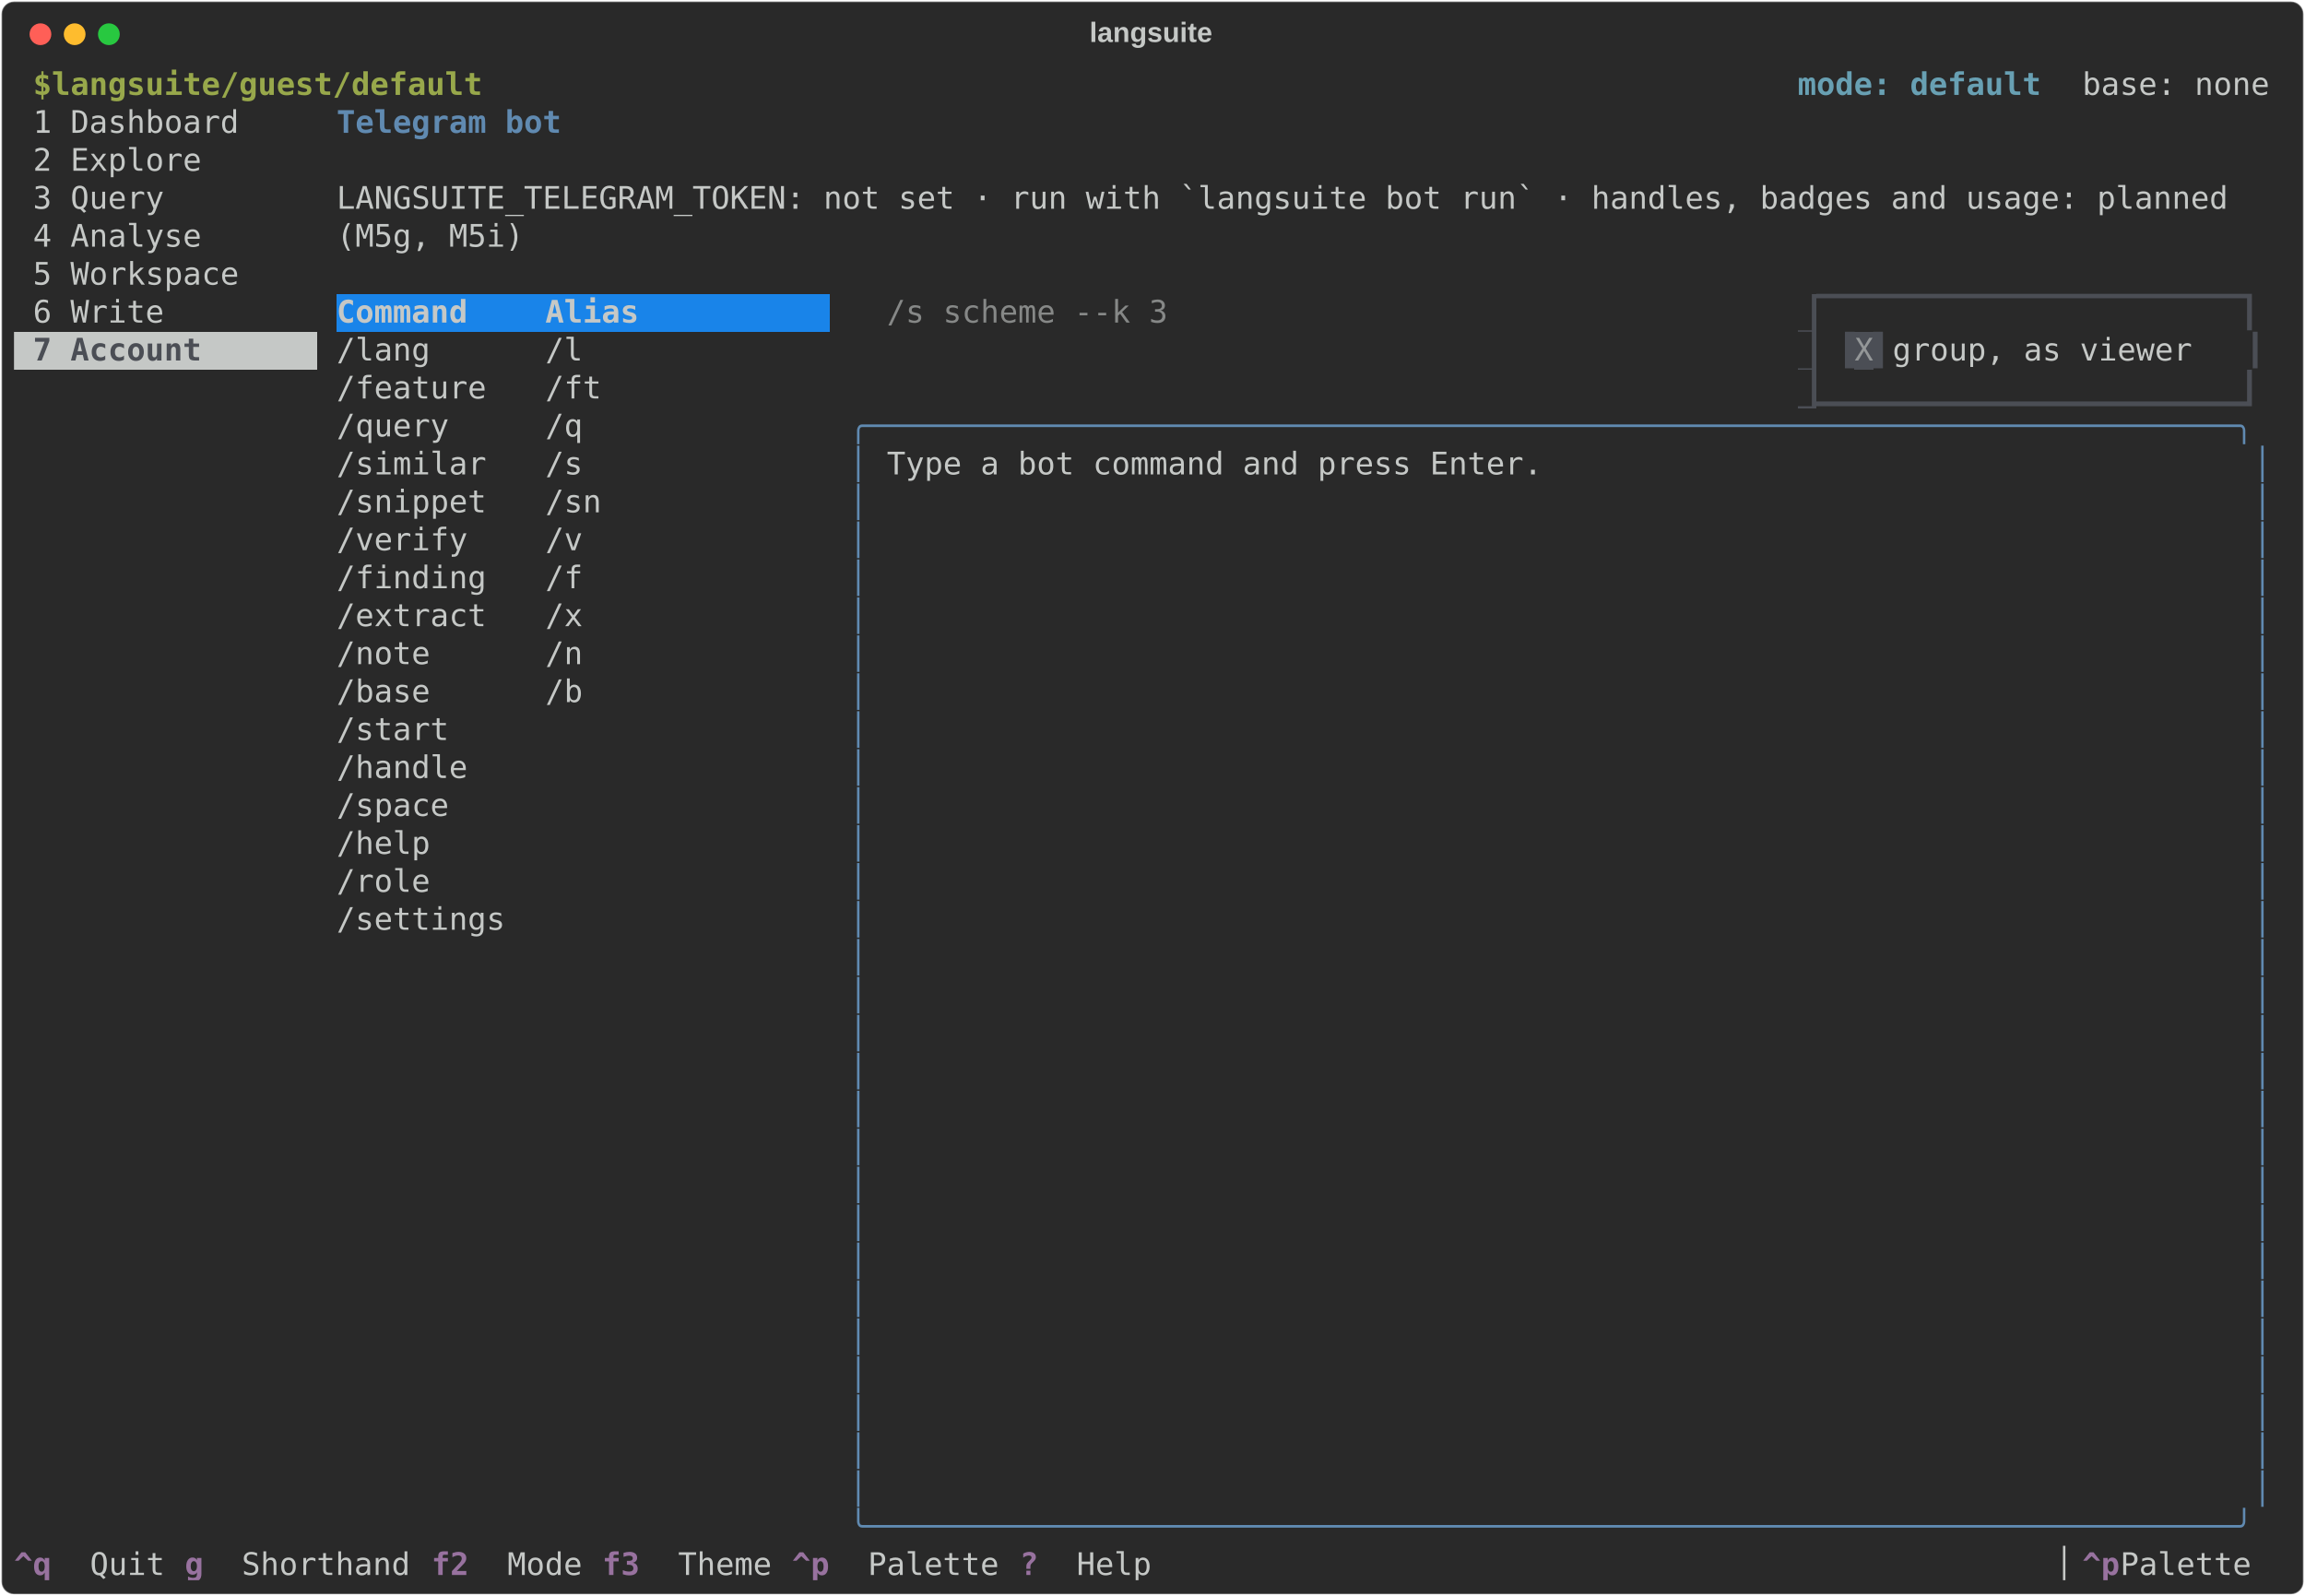
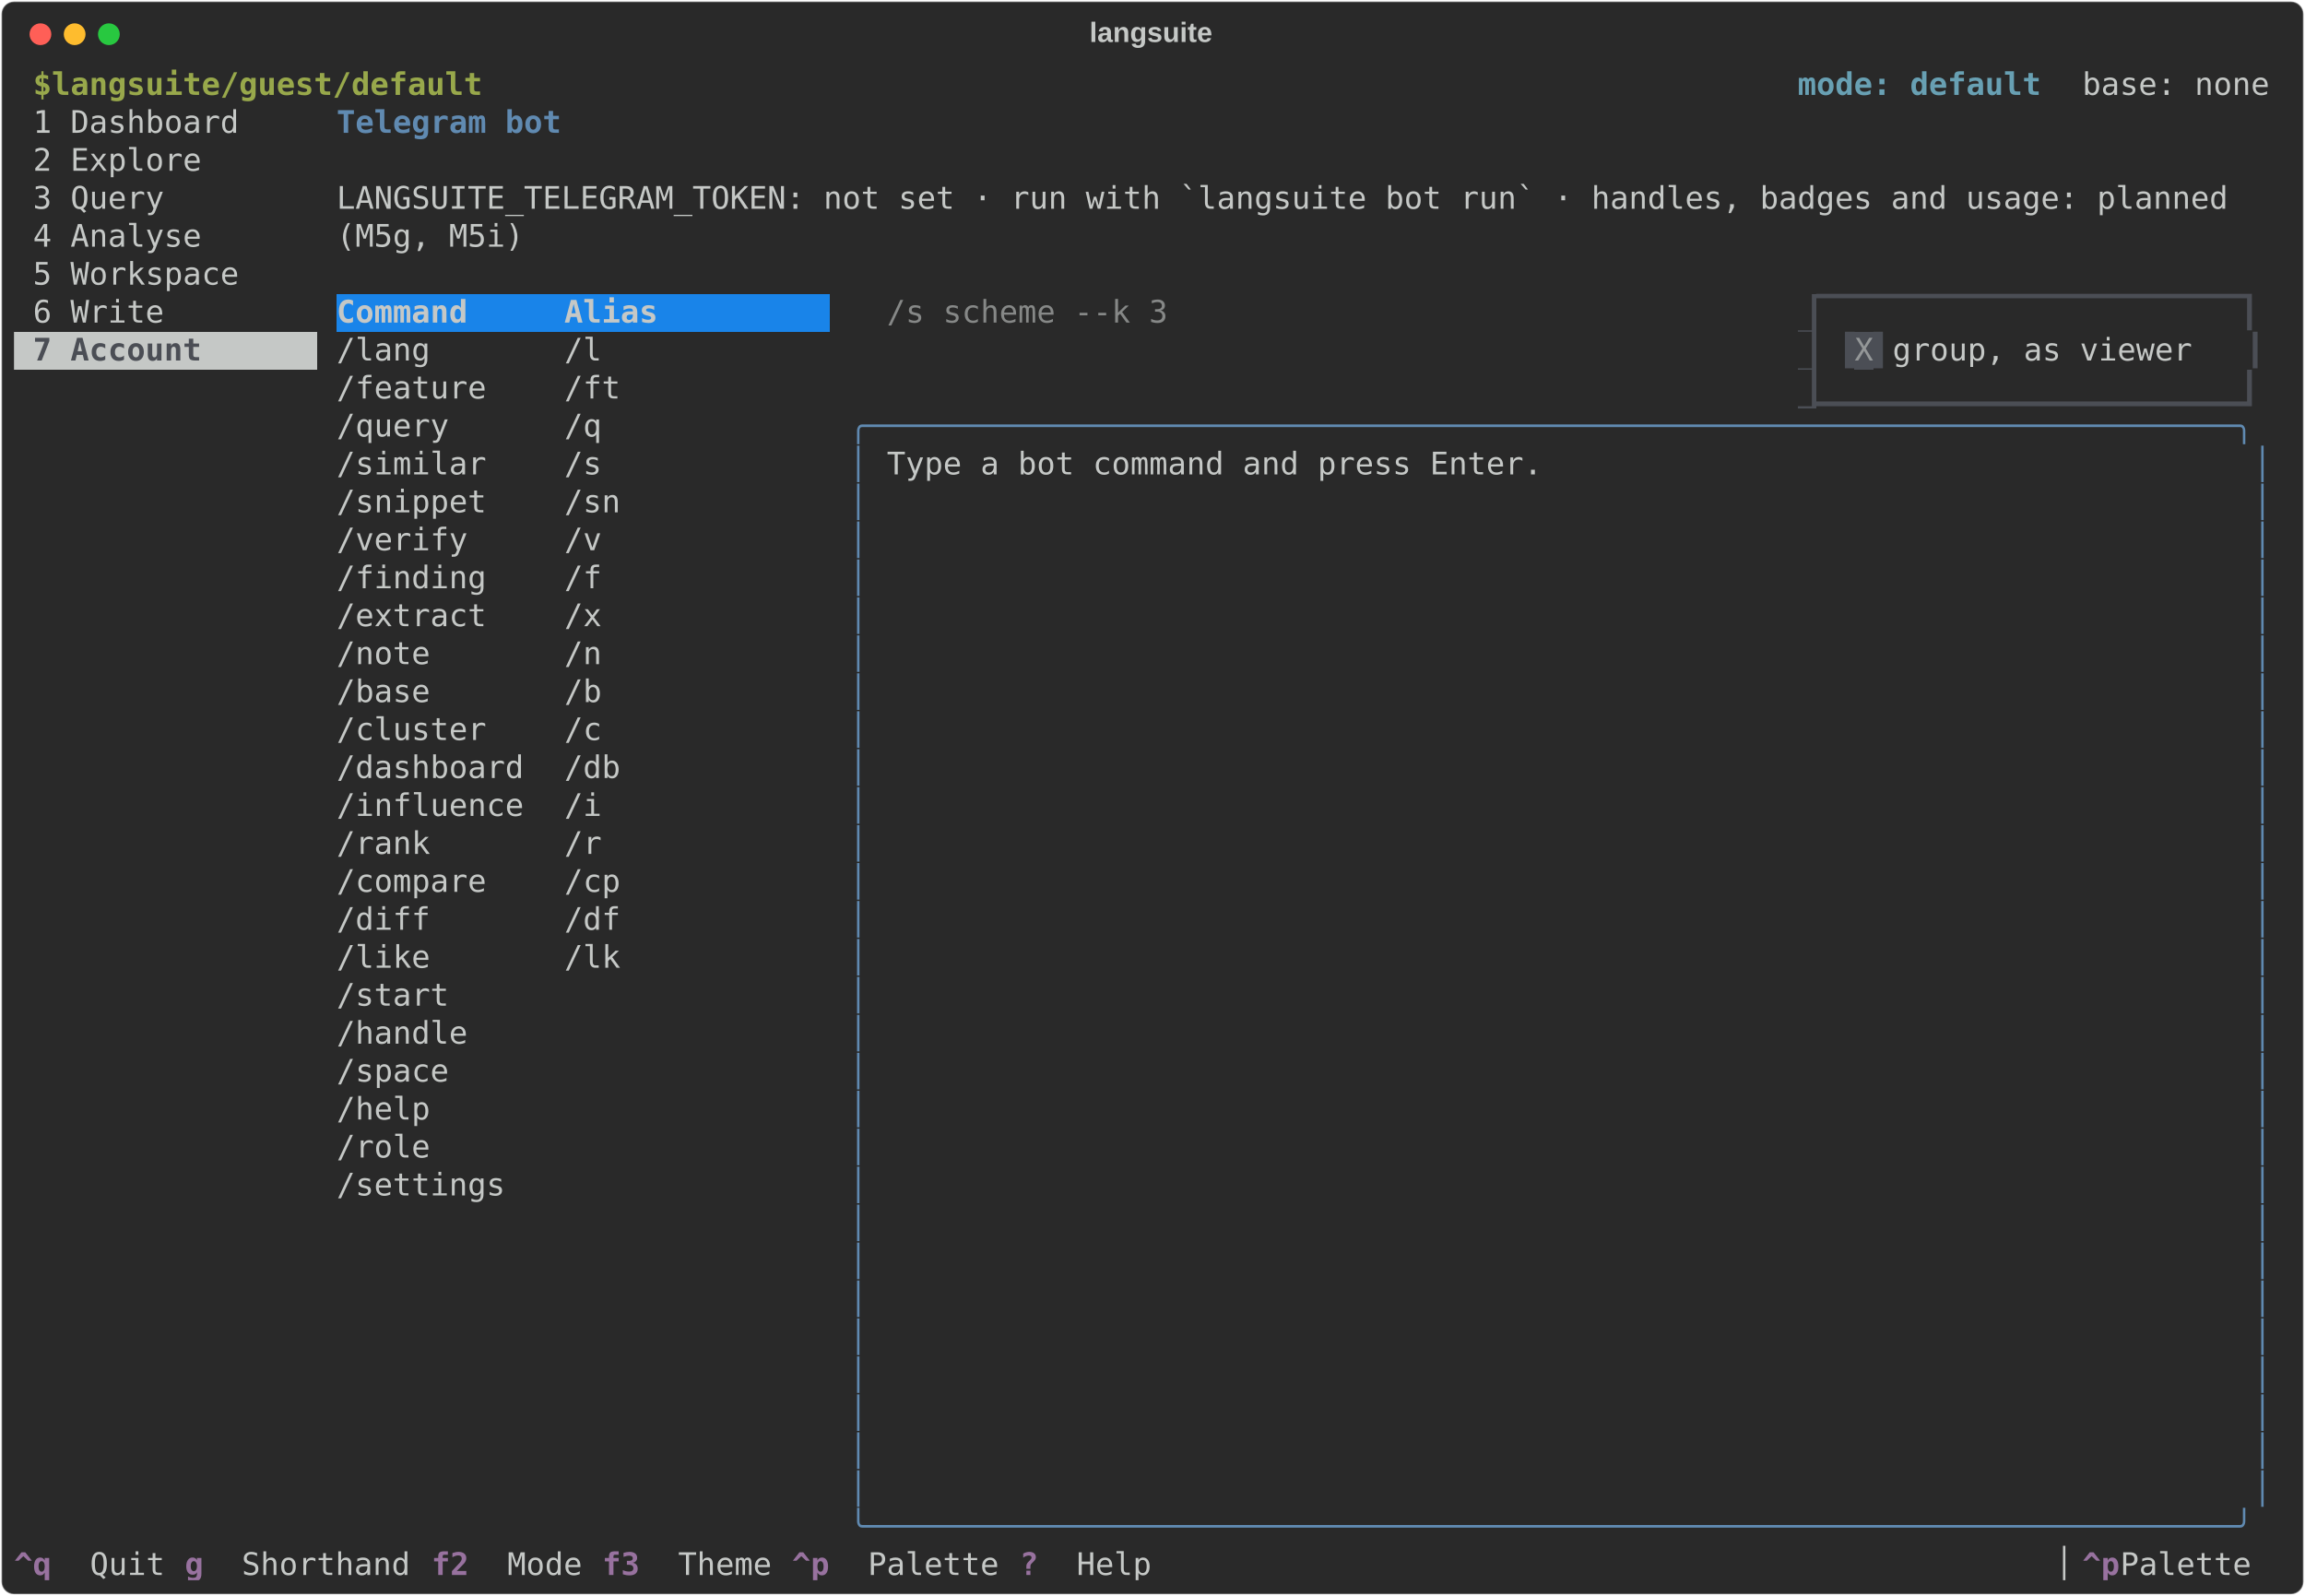
<svg xmlns="http://www.w3.org/2000/svg" class="rich-terminal" viewBox="0 0 1482 1026.0">
  <style>

    @font-face {
        font-family: "Fira Code";
        src: local("FiraCode-Regular"),
                url("https://cdnjs.cloudflare.com/ajax/libs/firacode/6.2.0/woff2/FiraCode-Regular.woff2") format("woff2"),
                url("https://cdnjs.cloudflare.com/ajax/libs/firacode/6.2.0/woff/FiraCode-Regular.woff") format("woff");
        font-style: normal;
        font-weight: 400;
    }
    @font-face {
        font-family: "Fira Code";
        src: local("FiraCode-Bold"),
                url("https://cdnjs.cloudflare.com/ajax/libs/firacode/6.2.0/woff2/FiraCode-Bold.woff2") format("woff2"),
                url("https://cdnjs.cloudflare.com/ajax/libs/firacode/6.2.0/woff/FiraCode-Bold.woff") format("woff");
        font-style: bold;
        font-weight: 700;
    }

    .terminal-matrix {
        font-family: Fira Code, monospace;
        font-size: 20px;
        line-height: 24.4px;
        font-variant-east-asian: full-width;
    }

    .terminal-title {
        font-size: 18px;
        font-weight: bold;
        font-family: arial;
    }

    .terminal-r1 { fill: #c5c8c6 }
.terminal-r2 { fill: #98a84b;font-weight: bold }
.terminal-r3 { fill: #68a0b3;font-weight: bold }
.terminal-r4 { fill: #608ab1;font-weight: bold }
.terminal-r5 { fill: #c5c8c6;font-weight: bold }
.terminal-r6 { fill: #868887 }
.terminal-r7 { fill: #292929 }
.terminal-r8 { fill: #4b4e55 }
.terminal-r9 { fill: #4b4e55;font-weight: bold }
.terminal-r10 { fill: #949798 }
.terminal-r11 { fill: #608ab1 }
.terminal-r12 { fill: #98729f;font-weight: bold }
    </style>
  <defs>
    <clipPath id="terminal-clip-terminal">
      <rect x="0" y="0" width="1463.0" height="975.0" />
    </clipPath>
    <clipPath id="terminal-line-0">
      <rect x="0" y="1.5" width="1464" height="24.65" />
    </clipPath>
    <clipPath id="terminal-line-1">
      <rect x="0" y="25.9" width="1464" height="24.65" />
    </clipPath>
    <clipPath id="terminal-line-2">
      <rect x="0" y="50.3" width="1464" height="24.65" />
    </clipPath>
    <clipPath id="terminal-line-3">
      <rect x="0" y="74.7" width="1464" height="24.65" />
    </clipPath>
    <clipPath id="terminal-line-4">
      <rect x="0" y="99.1" width="1464" height="24.65" />
    </clipPath>
    <clipPath id="terminal-line-5">
      <rect x="0" y="123.5" width="1464" height="24.65" />
    </clipPath>
    <clipPath id="terminal-line-6">
      <rect x="0" y="147.9" width="1464" height="24.65" />
    </clipPath>
    <clipPath id="terminal-line-7">
      <rect x="0" y="172.3" width="1464" height="24.65" />
    </clipPath>
    <clipPath id="terminal-line-8">
      <rect x="0" y="196.7" width="1464" height="24.65" />
    </clipPath>
    <clipPath id="terminal-line-9">
      <rect x="0" y="221.1" width="1464" height="24.65" />
    </clipPath>
    <clipPath id="terminal-line-10">
      <rect x="0" y="245.5" width="1464" height="24.65" />
    </clipPath>
    <clipPath id="terminal-line-11">
      <rect x="0" y="269.9" width="1464" height="24.65" />
    </clipPath>
    <clipPath id="terminal-line-12">
      <rect x="0" y="294.3" width="1464" height="24.65" />
    </clipPath>
    <clipPath id="terminal-line-13">
      <rect x="0" y="318.7" width="1464" height="24.65" />
    </clipPath>
    <clipPath id="terminal-line-14">
      <rect x="0" y="343.1" width="1464" height="24.65" />
    </clipPath>
    <clipPath id="terminal-line-15">
      <rect x="0" y="367.5" width="1464" height="24.65" />
    </clipPath>
    <clipPath id="terminal-line-16">
      <rect x="0" y="391.9" width="1464" height="24.65" />
    </clipPath>
    <clipPath id="terminal-line-17">
      <rect x="0" y="416.3" width="1464" height="24.65" />
    </clipPath>
    <clipPath id="terminal-line-18">
      <rect x="0" y="440.7" width="1464" height="24.65" />
    </clipPath>
    <clipPath id="terminal-line-19">
      <rect x="0" y="465.1" width="1464" height="24.65" />
    </clipPath>
    <clipPath id="terminal-line-20">
      <rect x="0" y="489.5" width="1464" height="24.65" />
    </clipPath>
    <clipPath id="terminal-line-21">
      <rect x="0" y="513.9" width="1464" height="24.65" />
    </clipPath>
    <clipPath id="terminal-line-22">
      <rect x="0" y="538.3" width="1464" height="24.65" />
    </clipPath>
    <clipPath id="terminal-line-23">
      <rect x="0" y="562.7" width="1464" height="24.65" />
    </clipPath>
    <clipPath id="terminal-line-24">
      <rect x="0" y="587.1" width="1464" height="24.65" />
    </clipPath>
    <clipPath id="terminal-line-25">
      <rect x="0" y="611.5" width="1464" height="24.65" />
    </clipPath>
    <clipPath id="terminal-line-26">
      <rect x="0" y="635.9" width="1464" height="24.65" />
    </clipPath>
    <clipPath id="terminal-line-27">
      <rect x="0" y="660.3" width="1464" height="24.65" />
    </clipPath>
    <clipPath id="terminal-line-28">
      <rect x="0" y="684.7" width="1464" height="24.65" />
    </clipPath>
    <clipPath id="terminal-line-29">
      <rect x="0" y="709.1" width="1464" height="24.65" />
    </clipPath>
    <clipPath id="terminal-line-30">
      <rect x="0" y="733.5" width="1464" height="24.65" />
    </clipPath>
    <clipPath id="terminal-line-31">
      <rect x="0" y="757.9" width="1464" height="24.65" />
    </clipPath>
    <clipPath id="terminal-line-32">
      <rect x="0" y="782.3" width="1464" height="24.65" />
    </clipPath>
    <clipPath id="terminal-line-33">
      <rect x="0" y="806.7" width="1464" height="24.65" />
    </clipPath>
    <clipPath id="terminal-line-34">
      <rect x="0" y="831.1" width="1464" height="24.65" />
    </clipPath>
    <clipPath id="terminal-line-35">
      <rect x="0" y="855.5" width="1464" height="24.65" />
    </clipPath>
    <clipPath id="terminal-line-36">
      <rect x="0" y="879.9" width="1464" height="24.65" />
    </clipPath>
    <clipPath id="terminal-line-37">
      <rect x="0" y="904.3" width="1464" height="24.65" />
    </clipPath>
    <clipPath id="terminal-line-38">
      <rect x="0" y="928.7" width="1464" height="24.65" />
    </clipPath>
  </defs>
  <rect fill="#292929" stroke="rgba(255,255,255,0.35)" stroke-width="1" x="1" y="1" width="1480" height="1024" rx="8" />
  <text class="terminal-title" fill="#c5c8c6" text-anchor="middle" x="740" y="27">langsuite</text>
  <g transform="translate(26,22)">
    <circle cx="0" cy="0" r="7" fill="#ff5f57" />
    <circle cx="22" cy="0" r="7" fill="#febc2e" />
    <circle cx="44" cy="0" r="7" fill="#28c840" />
  </g>
  <g transform="translate(9, 41)" clip-path="url(#terminal-clip-terminal)">
-     <rect fill="#1984e9" x="207.4" y="147.9" width="134.2" height="24.65" shape-rendering="crispEdges" />
-     <rect fill="#1984e9" x="341.6" y="147.9" width="85.4" height="24.65" shape-rendering="crispEdges" />
-     <rect fill="#1984e9" x="427" y="147.9" width="97.6" height="24.65" shape-rendering="crispEdges" />
+     <rect fill="#1984e9" x="207.4" y="147.9" width="146.4" height="24.65" shape-rendering="crispEdges" />
+     <rect fill="#1984e9" x="353.8" y="147.9" width="85.4" height="24.65" shape-rendering="crispEdges" />
+     <rect fill="#1984e9" x="439.2" y="147.9" width="85.4" height="24.65" shape-rendering="crispEdges" />
    <rect fill="#4b4e55" x="1146.8" y="147.9" width="12.2" height="24.65" shape-rendering="crispEdges" />
    <rect fill="#c5c8c6" x="0" y="172.3" width="12.2" height="24.65" shape-rendering="crispEdges" />
    <rect fill="#c5c8c6" x="12.2" y="172.3" width="109.8" height="24.65" shape-rendering="crispEdges" />
    <rect fill="#c5c8c6" x="122" y="172.3" width="73.2" height="24.65" shape-rendering="crispEdges" />
    <rect fill="#4b4e55" x="1146.8" y="172.3" width="12.2" height="24.65" shape-rendering="crispEdges" />
    <rect fill="#4b4e55" x="1183.4" y="172.3" width="12.2" height="24.65" shape-rendering="crispEdges" />
    <rect fill="#4b4e55" x="1146.8" y="196.7" width="12.2" height="24.65" shape-rendering="crispEdges" />
    <g class="terminal-matrix">
      <text class="terminal-r2" x="12.2" y="20" textLength="292.8" clip-path="url(#terminal-line-0)">$langsuite/guest/default</text>
      <text class="terminal-r3" x="1146.8" y="20" textLength="158.6" clip-path="url(#terminal-line-0)">mode: default</text>
      <text class="terminal-r1" x="1329.8" y="20" textLength="122" clip-path="url(#terminal-line-0)">base: none</text>
      <text class="terminal-r1" x="1464" y="20" textLength="12.2" clip-path="url(#terminal-line-0)">
</text>
      <text class="terminal-r1" x="12.2" y="44.4" textLength="134.2" clip-path="url(#terminal-line-1)">1 Dashboard</text>
      <text class="terminal-r4" x="207.4" y="44.4" textLength="146.4" clip-path="url(#terminal-line-1)">Telegram bot</text>
      <text class="terminal-r1" x="1464" y="44.4" textLength="12.2" clip-path="url(#terminal-line-1)">
</text>
      <text class="terminal-r1" x="12.2" y="68.8" textLength="109.8" clip-path="url(#terminal-line-2)">2 Explore</text>
      <text class="terminal-r1" x="1464" y="68.8" textLength="12.2" clip-path="url(#terminal-line-2)">
</text>
      <text class="terminal-r1" x="12.2" y="93.2" textLength="85.4" clip-path="url(#terminal-line-3)">3 Query</text>
      <text class="terminal-r1" x="207.4" y="93.2" textLength="1232.2" clip-path="url(#terminal-line-3)">LANGSUITE_TELEGRAM_TOKEN: not set · run with `langsuite bot run` · handles, badges and usage: planned</text>
      <text class="terminal-r1" x="1464" y="93.2" textLength="12.2" clip-path="url(#terminal-line-3)">
</text>
      <text class="terminal-r1" x="12.2" y="117.6" textLength="109.8" clip-path="url(#terminal-line-4)">4 Analyse</text>
      <text class="terminal-r1" x="207.4" y="117.6" textLength="122" clip-path="url(#terminal-line-4)">(M5g, M5i)</text>
      <text class="terminal-r1" x="1464" y="117.6" textLength="12.2" clip-path="url(#terminal-line-4)">
</text>
      <text class="terminal-r1" x="12.2" y="142" textLength="134.2" clip-path="url(#terminal-line-5)">5 Workspace</text>
      <text class="terminal-r1" x="1464" y="142" textLength="12.2" clip-path="url(#terminal-line-5)">
</text>
      <text class="terminal-r1" x="12.2" y="166.4" textLength="85.4" clip-path="url(#terminal-line-6)">6 Write</text>
-       <text class="terminal-r5" x="207.4" y="166.4" textLength="134.2" clip-path="url(#terminal-line-6)"> Command   </text>
-       <text class="terminal-r5" x="341.6" y="166.4" textLength="85.4" clip-path="url(#terminal-line-6)"> Alias </text>
+       <text class="terminal-r5" x="207.4" y="166.4" textLength="146.4" clip-path="url(#terminal-line-6)"> Command    </text>
+       <text class="terminal-r5" x="353.8" y="166.4" textLength="85.4" clip-path="url(#terminal-line-6)"> Alias </text>
      <text class="terminal-r6" x="561.2" y="166.4" textLength="183" clip-path="url(#terminal-line-6)">/s scheme --k 3</text>
      <text class="terminal-r7" x="1146.8" y="166.4" textLength="12.2" clip-path="url(#terminal-line-6)">▊</text>
      <text class="terminal-r8" x="1159" y="166.4" textLength="292.8" clip-path="url(#terminal-line-6)">▔▔▔▔▔▔▔▔▔▔▔▔▔▔▔▔▔▔▔▔▔▔▔▎</text>
      <text class="terminal-r1" x="1464" y="166.4" textLength="12.2" clip-path="url(#terminal-line-6)">
</text>
      <text class="terminal-r9" x="12.2" y="190.8" textLength="109.8" clip-path="url(#terminal-line-7)">7 Account</text>
-       <text class="terminal-r1" x="207.4" y="190.8" textLength="134.2" clip-path="url(#terminal-line-7)"> /lang     </text>
-       <text class="terminal-r1" x="341.6" y="190.8" textLength="85.4" clip-path="url(#terminal-line-7)"> /l    </text>
+       <text class="terminal-r1" x="207.4" y="190.8" textLength="146.4" clip-path="url(#terminal-line-7)"> /lang      </text>
+       <text class="terminal-r1" x="353.8" y="190.8" textLength="85.4" clip-path="url(#terminal-line-7)"> /l    </text>
      <text class="terminal-r7" x="1146.8" y="190.8" textLength="12.2" clip-path="url(#terminal-line-7)">▊</text>
      <text class="terminal-r8" x="1171.2" y="190.8" textLength="12.2" clip-path="url(#terminal-line-7)">▐</text>
      <text class="terminal-r10" x="1183.4" y="190.8" textLength="12.2" clip-path="url(#terminal-line-7)">X</text>
      <text class="terminal-r8" x="1195.6" y="190.8" textLength="12.2" clip-path="url(#terminal-line-7)">▌</text>
      <text class="terminal-r1" x="1207.8" y="190.8" textLength="219.6" clip-path="url(#terminal-line-7)"> group, as viewer </text>
      <text class="terminal-r8" x="1439.6" y="190.8" textLength="12.2" clip-path="url(#terminal-line-7)">▎</text>
      <text class="terminal-r1" x="1464" y="190.8" textLength="12.2" clip-path="url(#terminal-line-7)">
</text>
-       <text class="terminal-r1" x="207.4" y="215.2" textLength="134.2" clip-path="url(#terminal-line-8)"> /feature  </text>
-       <text class="terminal-r1" x="341.6" y="215.2" textLength="85.4" clip-path="url(#terminal-line-8)"> /ft   </text>
+       <text class="terminal-r1" x="207.4" y="215.2" textLength="146.4" clip-path="url(#terminal-line-8)"> /feature   </text>
+       <text class="terminal-r1" x="353.8" y="215.2" textLength="85.4" clip-path="url(#terminal-line-8)"> /ft   </text>
      <text class="terminal-r7" x="1146.8" y="215.2" textLength="12.2" clip-path="url(#terminal-line-8)">▊</text>
      <text class="terminal-r8" x="1159" y="215.2" textLength="292.8" clip-path="url(#terminal-line-8)">▁▁▁▁▁▁▁▁▁▁▁▁▁▁▁▁▁▁▁▁▁▁▁▎</text>
      <text class="terminal-r1" x="1464" y="215.2" textLength="12.2" clip-path="url(#terminal-line-8)">
</text>
-       <text class="terminal-r1" x="207.4" y="239.6" textLength="134.2" clip-path="url(#terminal-line-9)"> /query    </text>
-       <text class="terminal-r1" x="341.6" y="239.6" textLength="85.4" clip-path="url(#terminal-line-9)"> /q    </text>
+       <text class="terminal-r1" x="207.4" y="239.6" textLength="146.4" clip-path="url(#terminal-line-9)"> /query     </text>
+       <text class="terminal-r1" x="353.8" y="239.6" textLength="85.4" clip-path="url(#terminal-line-9)"> /q    </text>
      <text class="terminal-r11" x="536.8" y="239.6" textLength="915" clip-path="url(#terminal-line-9)">╭─────────────────────────────────────────────────────────────────────────╮</text>
      <text class="terminal-r1" x="1464" y="239.6" textLength="12.2" clip-path="url(#terminal-line-9)">
</text>
-       <text class="terminal-r1" x="207.4" y="264" textLength="134.2" clip-path="url(#terminal-line-10)"> /similar  </text>
-       <text class="terminal-r1" x="341.6" y="264" textLength="85.4" clip-path="url(#terminal-line-10)"> /s    </text>
+       <text class="terminal-r1" x="207.4" y="264" textLength="146.4" clip-path="url(#terminal-line-10)"> /similar   </text>
+       <text class="terminal-r1" x="353.8" y="264" textLength="85.4" clip-path="url(#terminal-line-10)"> /s    </text>
      <text class="terminal-r11" x="536.8" y="264" textLength="12.2" clip-path="url(#terminal-line-10)">│</text>
      <text class="terminal-r1" x="561.2" y="264" textLength="427" clip-path="url(#terminal-line-10)">Type a bot command and press Enter.</text>
      <text class="terminal-r11" x="1439.6" y="264" textLength="12.2" clip-path="url(#terminal-line-10)">│</text>
      <text class="terminal-r1" x="1464" y="264" textLength="12.2" clip-path="url(#terminal-line-10)">
</text>
-       <text class="terminal-r1" x="207.4" y="288.4" textLength="134.2" clip-path="url(#terminal-line-11)"> /snippet  </text>
-       <text class="terminal-r1" x="341.6" y="288.4" textLength="85.4" clip-path="url(#terminal-line-11)"> /sn   </text>
+       <text class="terminal-r1" x="207.4" y="288.4" textLength="146.4" clip-path="url(#terminal-line-11)"> /snippet   </text>
+       <text class="terminal-r1" x="353.8" y="288.4" textLength="85.4" clip-path="url(#terminal-line-11)"> /sn   </text>
      <text class="terminal-r11" x="536.8" y="288.4" textLength="12.2" clip-path="url(#terminal-line-11)">│</text>
      <text class="terminal-r11" x="1439.6" y="288.4" textLength="12.2" clip-path="url(#terminal-line-11)">│</text>
      <text class="terminal-r1" x="1464" y="288.4" textLength="12.2" clip-path="url(#terminal-line-11)">
</text>
-       <text class="terminal-r1" x="207.4" y="312.8" textLength="134.2" clip-path="url(#terminal-line-12)"> /verify   </text>
-       <text class="terminal-r1" x="341.6" y="312.8" textLength="85.4" clip-path="url(#terminal-line-12)"> /v    </text>
+       <text class="terminal-r1" x="207.4" y="312.8" textLength="146.4" clip-path="url(#terminal-line-12)"> /verify    </text>
+       <text class="terminal-r1" x="353.8" y="312.8" textLength="85.4" clip-path="url(#terminal-line-12)"> /v    </text>
      <text class="terminal-r11" x="536.8" y="312.8" textLength="12.2" clip-path="url(#terminal-line-12)">│</text>
      <text class="terminal-r11" x="1439.6" y="312.8" textLength="12.2" clip-path="url(#terminal-line-12)">│</text>
      <text class="terminal-r1" x="1464" y="312.8" textLength="12.2" clip-path="url(#terminal-line-12)">
</text>
-       <text class="terminal-r1" x="207.4" y="337.2" textLength="134.2" clip-path="url(#terminal-line-13)"> /finding  </text>
-       <text class="terminal-r1" x="341.6" y="337.2" textLength="85.4" clip-path="url(#terminal-line-13)"> /f    </text>
+       <text class="terminal-r1" x="207.4" y="337.2" textLength="146.4" clip-path="url(#terminal-line-13)"> /finding   </text>
+       <text class="terminal-r1" x="353.8" y="337.2" textLength="85.4" clip-path="url(#terminal-line-13)"> /f    </text>
      <text class="terminal-r11" x="536.8" y="337.2" textLength="12.2" clip-path="url(#terminal-line-13)">│</text>
      <text class="terminal-r11" x="1439.6" y="337.2" textLength="12.2" clip-path="url(#terminal-line-13)">│</text>
      <text class="terminal-r1" x="1464" y="337.2" textLength="12.2" clip-path="url(#terminal-line-13)">
</text>
-       <text class="terminal-r1" x="207.4" y="361.6" textLength="134.2" clip-path="url(#terminal-line-14)"> /extract  </text>
-       <text class="terminal-r1" x="341.6" y="361.6" textLength="85.4" clip-path="url(#terminal-line-14)"> /x    </text>
+       <text class="terminal-r1" x="207.4" y="361.6" textLength="146.4" clip-path="url(#terminal-line-14)"> /extract   </text>
+       <text class="terminal-r1" x="353.8" y="361.6" textLength="85.4" clip-path="url(#terminal-line-14)"> /x    </text>
      <text class="terminal-r11" x="536.8" y="361.6" textLength="12.2" clip-path="url(#terminal-line-14)">│</text>
      <text class="terminal-r11" x="1439.6" y="361.6" textLength="12.2" clip-path="url(#terminal-line-14)">│</text>
      <text class="terminal-r1" x="1464" y="361.6" textLength="12.2" clip-path="url(#terminal-line-14)">
</text>
-       <text class="terminal-r1" x="207.4" y="386" textLength="134.2" clip-path="url(#terminal-line-15)"> /note     </text>
-       <text class="terminal-r1" x="341.6" y="386" textLength="85.4" clip-path="url(#terminal-line-15)"> /n    </text>
+       <text class="terminal-r1" x="207.4" y="386" textLength="146.4" clip-path="url(#terminal-line-15)"> /note      </text>
+       <text class="terminal-r1" x="353.8" y="386" textLength="85.4" clip-path="url(#terminal-line-15)"> /n    </text>
      <text class="terminal-r11" x="536.8" y="386" textLength="12.2" clip-path="url(#terminal-line-15)">│</text>
      <text class="terminal-r11" x="1439.6" y="386" textLength="12.2" clip-path="url(#terminal-line-15)">│</text>
      <text class="terminal-r1" x="1464" y="386" textLength="12.2" clip-path="url(#terminal-line-15)">
</text>
-       <text class="terminal-r1" x="207.4" y="410.4" textLength="134.2" clip-path="url(#terminal-line-16)"> /base     </text>
-       <text class="terminal-r1" x="341.6" y="410.4" textLength="85.4" clip-path="url(#terminal-line-16)"> /b    </text>
+       <text class="terminal-r1" x="207.4" y="410.4" textLength="146.4" clip-path="url(#terminal-line-16)"> /base      </text>
+       <text class="terminal-r1" x="353.8" y="410.4" textLength="85.4" clip-path="url(#terminal-line-16)"> /b    </text>
      <text class="terminal-r11" x="536.8" y="410.4" textLength="12.2" clip-path="url(#terminal-line-16)">│</text>
      <text class="terminal-r11" x="1439.6" y="410.4" textLength="12.2" clip-path="url(#terminal-line-16)">│</text>
      <text class="terminal-r1" x="1464" y="410.4" textLength="12.2" clip-path="url(#terminal-line-16)">
</text>
-       <text class="terminal-r1" x="207.4" y="434.8" textLength="134.2" clip-path="url(#terminal-line-17)"> /start    </text>
+       <text class="terminal-r1" x="207.4" y="434.8" textLength="146.4" clip-path="url(#terminal-line-17)"> /cluster   </text>
+       <text class="terminal-r1" x="353.8" y="434.8" textLength="85.4" clip-path="url(#terminal-line-17)"> /c    </text>
      <text class="terminal-r11" x="536.8" y="434.8" textLength="12.2" clip-path="url(#terminal-line-17)">│</text>
      <text class="terminal-r11" x="1439.6" y="434.8" textLength="12.2" clip-path="url(#terminal-line-17)">│</text>
      <text class="terminal-r1" x="1464" y="434.8" textLength="12.2" clip-path="url(#terminal-line-17)">
</text>
-       <text class="terminal-r1" x="207.4" y="459.2" textLength="134.2" clip-path="url(#terminal-line-18)"> /handle   </text>
+       <text class="terminal-r1" x="207.4" y="459.2" textLength="146.4" clip-path="url(#terminal-line-18)"> /dashboard </text>
+       <text class="terminal-r1" x="353.8" y="459.2" textLength="85.4" clip-path="url(#terminal-line-18)"> /db   </text>
      <text class="terminal-r11" x="536.8" y="459.2" textLength="12.2" clip-path="url(#terminal-line-18)">│</text>
      <text class="terminal-r11" x="1439.6" y="459.2" textLength="12.2" clip-path="url(#terminal-line-18)">│</text>
      <text class="terminal-r1" x="1464" y="459.2" textLength="12.2" clip-path="url(#terminal-line-18)">
</text>
-       <text class="terminal-r1" x="207.4" y="483.6" textLength="134.2" clip-path="url(#terminal-line-19)"> /space    </text>
+       <text class="terminal-r1" x="207.4" y="483.6" textLength="146.4" clip-path="url(#terminal-line-19)"> /influence </text>
+       <text class="terminal-r1" x="353.8" y="483.6" textLength="85.4" clip-path="url(#terminal-line-19)"> /i    </text>
      <text class="terminal-r11" x="536.8" y="483.6" textLength="12.2" clip-path="url(#terminal-line-19)">│</text>
      <text class="terminal-r11" x="1439.6" y="483.6" textLength="12.2" clip-path="url(#terminal-line-19)">│</text>
      <text class="terminal-r1" x="1464" y="483.6" textLength="12.2" clip-path="url(#terminal-line-19)">
</text>
-       <text class="terminal-r1" x="207.4" y="508" textLength="134.2" clip-path="url(#terminal-line-20)"> /help     </text>
+       <text class="terminal-r1" x="207.4" y="508" textLength="146.4" clip-path="url(#terminal-line-20)"> /rank      </text>
+       <text class="terminal-r1" x="353.8" y="508" textLength="85.4" clip-path="url(#terminal-line-20)"> /r    </text>
      <text class="terminal-r11" x="536.8" y="508" textLength="12.2" clip-path="url(#terminal-line-20)">│</text>
      <text class="terminal-r11" x="1439.6" y="508" textLength="12.2" clip-path="url(#terminal-line-20)">│</text>
      <text class="terminal-r1" x="1464" y="508" textLength="12.2" clip-path="url(#terminal-line-20)">
</text>
-       <text class="terminal-r1" x="207.4" y="532.4" textLength="134.2" clip-path="url(#terminal-line-21)"> /role     </text>
+       <text class="terminal-r1" x="207.4" y="532.4" textLength="146.4" clip-path="url(#terminal-line-21)"> /compare   </text>
+       <text class="terminal-r1" x="353.8" y="532.4" textLength="85.4" clip-path="url(#terminal-line-21)"> /cp   </text>
      <text class="terminal-r11" x="536.8" y="532.4" textLength="12.2" clip-path="url(#terminal-line-21)">│</text>
      <text class="terminal-r11" x="1439.6" y="532.4" textLength="12.2" clip-path="url(#terminal-line-21)">│</text>
      <text class="terminal-r1" x="1464" y="532.4" textLength="12.2" clip-path="url(#terminal-line-21)">
</text>
-       <text class="terminal-r1" x="207.4" y="556.8" textLength="134.2" clip-path="url(#terminal-line-22)"> /settings </text>
+       <text class="terminal-r1" x="207.4" y="556.8" textLength="146.4" clip-path="url(#terminal-line-22)"> /diff      </text>
+       <text class="terminal-r1" x="353.8" y="556.8" textLength="85.4" clip-path="url(#terminal-line-22)"> /df   </text>
      <text class="terminal-r11" x="536.8" y="556.8" textLength="12.2" clip-path="url(#terminal-line-22)">│</text>
      <text class="terminal-r11" x="1439.6" y="556.8" textLength="12.2" clip-path="url(#terminal-line-22)">│</text>
      <text class="terminal-r1" x="1464" y="556.8" textLength="12.2" clip-path="url(#terminal-line-22)">
</text>
+       <text class="terminal-r1" x="207.4" y="581.2" textLength="146.4" clip-path="url(#terminal-line-23)"> /like      </text>
+       <text class="terminal-r1" x="353.8" y="581.2" textLength="85.4" clip-path="url(#terminal-line-23)"> /lk   </text>
      <text class="terminal-r11" x="536.8" y="581.2" textLength="12.2" clip-path="url(#terminal-line-23)">│</text>
      <text class="terminal-r11" x="1439.6" y="581.2" textLength="12.2" clip-path="url(#terminal-line-23)">│</text>
      <text class="terminal-r1" x="1464" y="581.2" textLength="12.2" clip-path="url(#terminal-line-23)">
</text>
+       <text class="terminal-r1" x="207.4" y="605.6" textLength="146.4" clip-path="url(#terminal-line-24)"> /start     </text>
      <text class="terminal-r11" x="536.8" y="605.6" textLength="12.2" clip-path="url(#terminal-line-24)">│</text>
      <text class="terminal-r11" x="1439.6" y="605.6" textLength="12.2" clip-path="url(#terminal-line-24)">│</text>
      <text class="terminal-r1" x="1464" y="605.6" textLength="12.2" clip-path="url(#terminal-line-24)">
</text>
+       <text class="terminal-r1" x="207.4" y="630" textLength="146.4" clip-path="url(#terminal-line-25)"> /handle    </text>
      <text class="terminal-r11" x="536.8" y="630" textLength="12.2" clip-path="url(#terminal-line-25)">│</text>
      <text class="terminal-r11" x="1439.6" y="630" textLength="12.2" clip-path="url(#terminal-line-25)">│</text>
      <text class="terminal-r1" x="1464" y="630" textLength="12.2" clip-path="url(#terminal-line-25)">
</text>
+       <text class="terminal-r1" x="207.4" y="654.4" textLength="146.4" clip-path="url(#terminal-line-26)"> /space     </text>
      <text class="terminal-r11" x="536.8" y="654.4" textLength="12.2" clip-path="url(#terminal-line-26)">│</text>
      <text class="terminal-r11" x="1439.6" y="654.4" textLength="12.2" clip-path="url(#terminal-line-26)">│</text>
      <text class="terminal-r1" x="1464" y="654.4" textLength="12.2" clip-path="url(#terminal-line-26)">
</text>
+       <text class="terminal-r1" x="207.4" y="678.8" textLength="146.4" clip-path="url(#terminal-line-27)"> /help      </text>
      <text class="terminal-r11" x="536.8" y="678.8" textLength="12.2" clip-path="url(#terminal-line-27)">│</text>
      <text class="terminal-r11" x="1439.6" y="678.8" textLength="12.2" clip-path="url(#terminal-line-27)">│</text>
      <text class="terminal-r1" x="1464" y="678.8" textLength="12.2" clip-path="url(#terminal-line-27)">
</text>
+       <text class="terminal-r1" x="207.4" y="703.2" textLength="146.4" clip-path="url(#terminal-line-28)"> /role      </text>
      <text class="terminal-r11" x="536.8" y="703.2" textLength="12.2" clip-path="url(#terminal-line-28)">│</text>
      <text class="terminal-r11" x="1439.6" y="703.2" textLength="12.2" clip-path="url(#terminal-line-28)">│</text>
      <text class="terminal-r1" x="1464" y="703.2" textLength="12.2" clip-path="url(#terminal-line-28)">
</text>
+       <text class="terminal-r1" x="207.4" y="727.6" textLength="146.4" clip-path="url(#terminal-line-29)"> /settings  </text>
      <text class="terminal-r11" x="536.8" y="727.6" textLength="12.2" clip-path="url(#terminal-line-29)">│</text>
      <text class="terminal-r11" x="1439.6" y="727.6" textLength="12.2" clip-path="url(#terminal-line-29)">│</text>
      <text class="terminal-r1" x="1464" y="727.6" textLength="12.2" clip-path="url(#terminal-line-29)">
</text>
      <text class="terminal-r11" x="536.8" y="752" textLength="12.2" clip-path="url(#terminal-line-30)">│</text>
      <text class="terminal-r11" x="1439.6" y="752" textLength="12.2" clip-path="url(#terminal-line-30)">│</text>
      <text class="terminal-r1" x="1464" y="752" textLength="12.2" clip-path="url(#terminal-line-30)">
</text>
      <text class="terminal-r11" x="536.8" y="776.4" textLength="12.2" clip-path="url(#terminal-line-31)">│</text>
      <text class="terminal-r11" x="1439.6" y="776.4" textLength="12.2" clip-path="url(#terminal-line-31)">│</text>
      <text class="terminal-r1" x="1464" y="776.4" textLength="12.2" clip-path="url(#terminal-line-31)">
</text>
      <text class="terminal-r11" x="536.8" y="800.8" textLength="12.2" clip-path="url(#terminal-line-32)">│</text>
      <text class="terminal-r11" x="1439.6" y="800.8" textLength="12.2" clip-path="url(#terminal-line-32)">│</text>
      <text class="terminal-r1" x="1464" y="800.8" textLength="12.2" clip-path="url(#terminal-line-32)">
</text>
      <text class="terminal-r11" x="536.8" y="825.2" textLength="12.2" clip-path="url(#terminal-line-33)">│</text>
      <text class="terminal-r11" x="1439.6" y="825.2" textLength="12.2" clip-path="url(#terminal-line-33)">│</text>
      <text class="terminal-r1" x="1464" y="825.2" textLength="12.2" clip-path="url(#terminal-line-33)">
</text>
      <text class="terminal-r11" x="536.8" y="849.6" textLength="12.2" clip-path="url(#terminal-line-34)">│</text>
      <text class="terminal-r11" x="1439.6" y="849.6" textLength="12.2" clip-path="url(#terminal-line-34)">│</text>
      <text class="terminal-r1" x="1464" y="849.6" textLength="12.2" clip-path="url(#terminal-line-34)">
</text>
      <text class="terminal-r11" x="536.8" y="874" textLength="12.2" clip-path="url(#terminal-line-35)">│</text>
      <text class="terminal-r11" x="1439.6" y="874" textLength="12.2" clip-path="url(#terminal-line-35)">│</text>
      <text class="terminal-r1" x="1464" y="874" textLength="12.2" clip-path="url(#terminal-line-35)">
</text>
      <text class="terminal-r11" x="536.8" y="898.4" textLength="12.2" clip-path="url(#terminal-line-36)">│</text>
      <text class="terminal-r11" x="1439.6" y="898.4" textLength="12.2" clip-path="url(#terminal-line-36)">│</text>
      <text class="terminal-r1" x="1464" y="898.4" textLength="12.2" clip-path="url(#terminal-line-36)">
</text>
      <text class="terminal-r11" x="536.8" y="922.8" textLength="12.2" clip-path="url(#terminal-line-37)">│</text>
      <text class="terminal-r11" x="1439.6" y="922.8" textLength="12.2" clip-path="url(#terminal-line-37)">│</text>
      <text class="terminal-r1" x="1464" y="922.8" textLength="12.2" clip-path="url(#terminal-line-37)">
</text>
      <text class="terminal-r11" x="536.8" y="947.2" textLength="915" clip-path="url(#terminal-line-38)">╰─────────────────────────────────────────────────────────────────────────╯</text>
      <text class="terminal-r1" x="1464" y="947.2" textLength="12.2" clip-path="url(#terminal-line-38)">
</text>
      <text class="terminal-r12" x="0" y="971.6" textLength="48.8" clip-path="url(#terminal-line-39)"> ^q </text>
      <text class="terminal-r1" x="48.8" y="971.6" textLength="61" clip-path="url(#terminal-line-39)">Quit </text>
      <text class="terminal-r12" x="109.8" y="971.6" textLength="36.6" clip-path="url(#terminal-line-39)"> g </text>
      <text class="terminal-r1" x="146.4" y="971.6" textLength="122" clip-path="url(#terminal-line-39)">Shorthand </text>
      <text class="terminal-r12" x="268.4" y="971.6" textLength="48.8" clip-path="url(#terminal-line-39)"> f2 </text>
      <text class="terminal-r1" x="317.2" y="971.6" textLength="61" clip-path="url(#terminal-line-39)">Mode </text>
      <text class="terminal-r12" x="378.2" y="971.6" textLength="48.8" clip-path="url(#terminal-line-39)"> f3 </text>
      <text class="terminal-r1" x="427" y="971.6" textLength="73.2" clip-path="url(#terminal-line-39)">Theme </text>
      <text class="terminal-r12" x="500.2" y="971.6" textLength="48.8" clip-path="url(#terminal-line-39)"> ^p </text>
      <text class="terminal-r1" x="549" y="971.6" textLength="97.6" clip-path="url(#terminal-line-39)">Palette </text>
      <text class="terminal-r12" x="646.6" y="971.6" textLength="36.6" clip-path="url(#terminal-line-39)"> ? </text>
      <text class="terminal-r1" x="683.2" y="971.6" textLength="61" clip-path="url(#terminal-line-39)">Help </text>
      <text class="terminal-r1" x="1317.6" y="971.6" textLength="12.2" clip-path="url(#terminal-line-39)">▏</text>
      <text class="terminal-r12" x="1329.8" y="971.6" textLength="24.4" clip-path="url(#terminal-line-39)">^p</text>
      <text class="terminal-r1" x="1354.2" y="971.6" textLength="97.6" clip-path="url(#terminal-line-39)"> Palette</text>
    </g>
  </g>
</svg>
